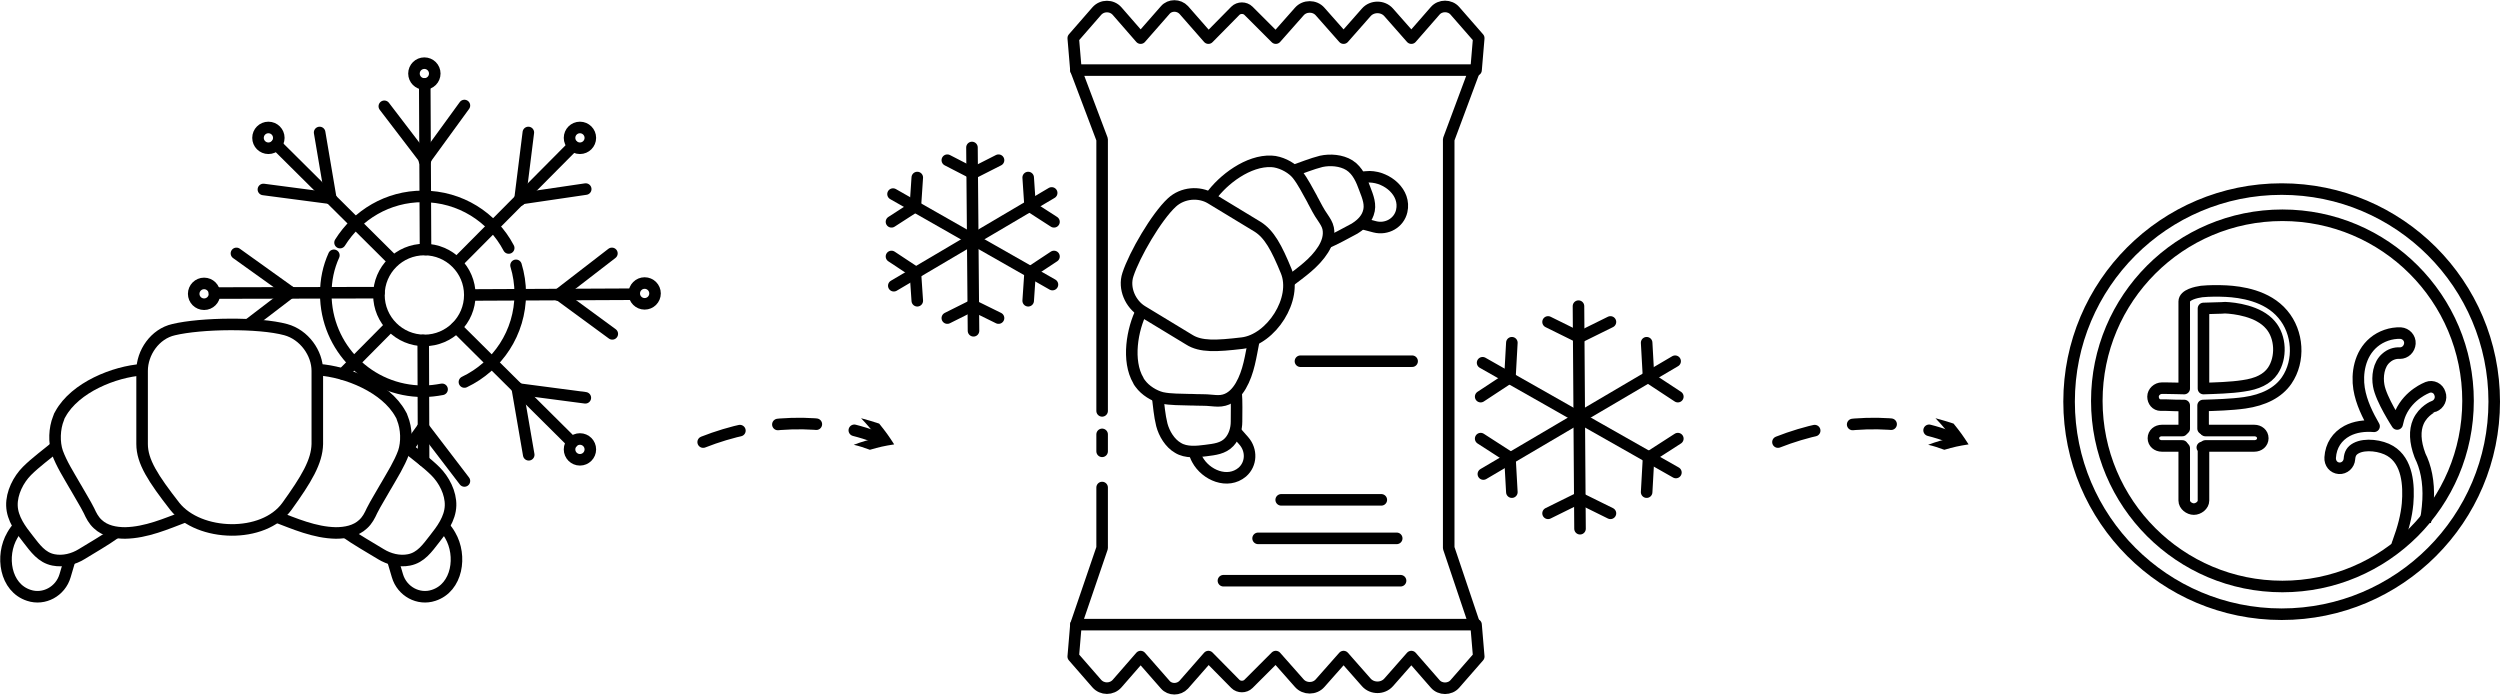
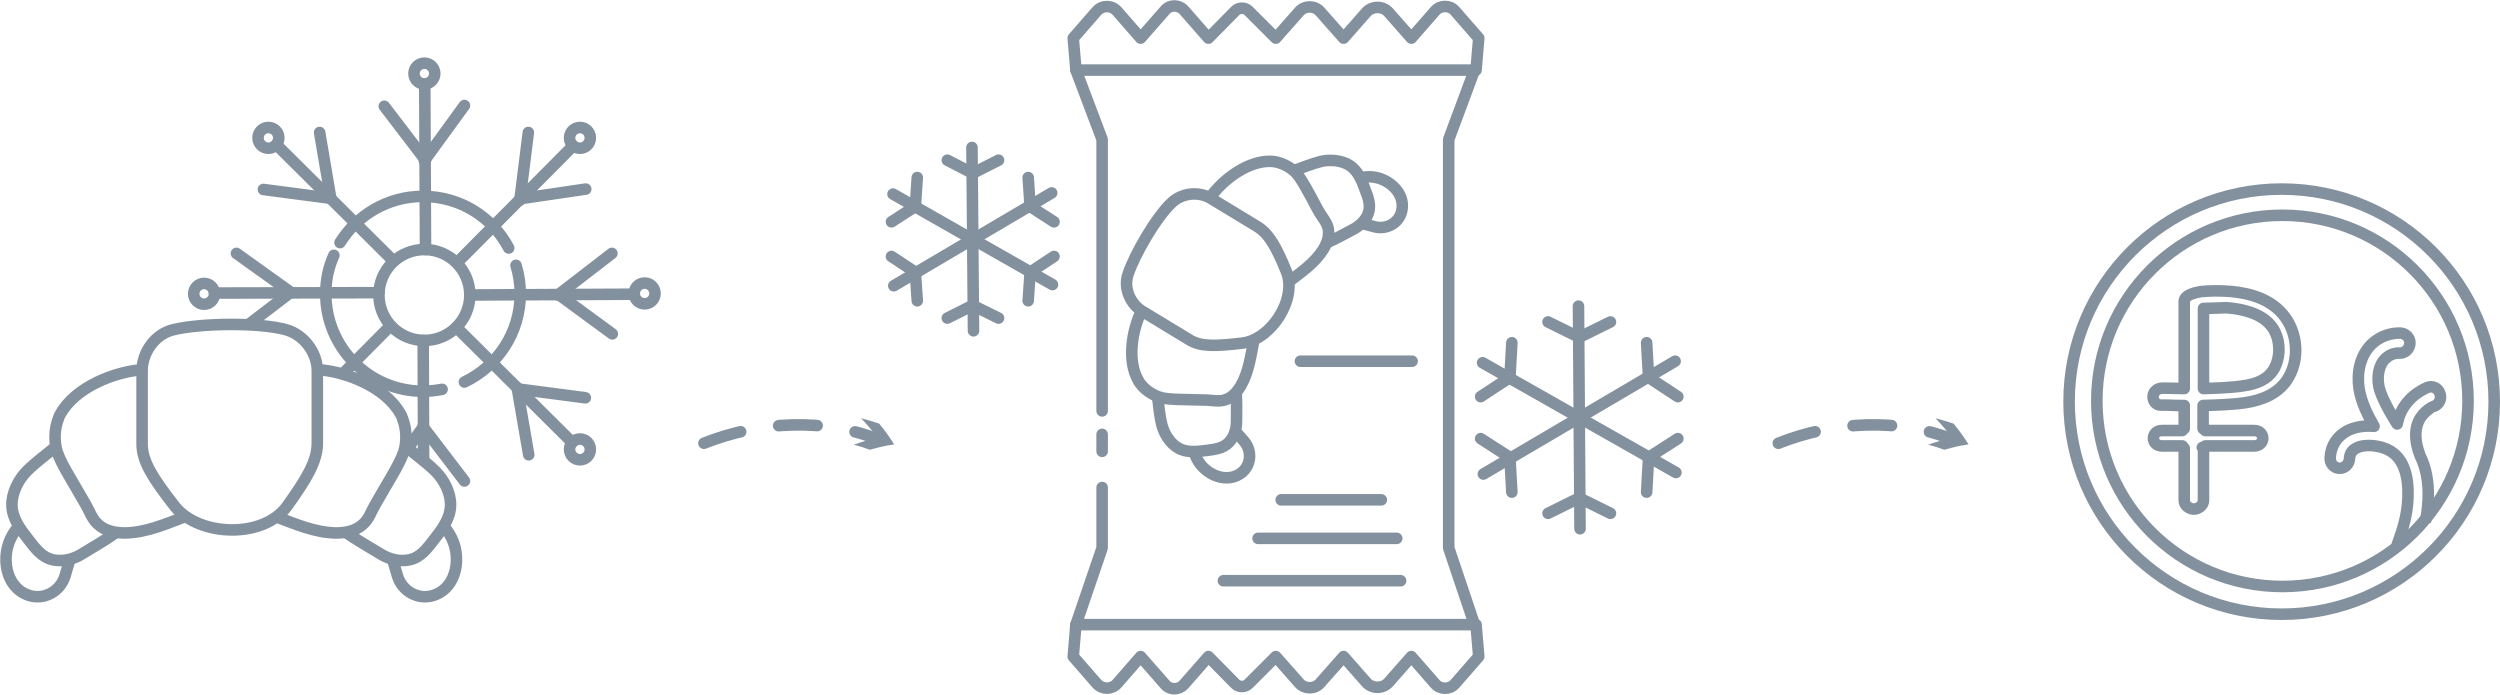
<svg xmlns="http://www.w3.org/2000/svg" version="1.1" id="Слой_1" x="0px" y="0px" viewBox="0 0 649.2 180.3" style="enable-background:new 0 0 649.2 180.3;" xml:space="preserve">
  <style type="text/css">
- 	.st0{fill:none;stroke:#000000;stroke-width:3;stroke-miterlimit:10;}
- 	.st1{fill:none;stroke:#000000;stroke-width:3;stroke-linecap:round;stroke-miterlimit:10;}
- 	.st2{fill:none;stroke:#000000;stroke-width:3;stroke-linecap:round;stroke-linejoin:round;stroke-miterlimit:10;}
- 	.st3{fill:none;stroke:#000000;stroke-width:3;stroke-linejoin:round;stroke-miterlimit:10;}
- 	.st4{fill:none;stroke:#000000;stroke-width:3;stroke-linecap:round;stroke-linejoin:round;stroke-dasharray:10,10;}
+ 	.st0{fill:none;stroke:#83919E;stroke-width:3;stroke-miterlimit:10;}
+ 	.st1{fill:none;stroke:#83919E;stroke-width:3;stroke-linecap:round;stroke-miterlimit:10;}
+ 	.st2{fill:none;stroke:#83919E;stroke-width:3;stroke-linecap:round;stroke-linejoin:round;stroke-miterlimit:10;}
+ 	.st3{fill:none;stroke:#83919E;stroke-width:3;stroke-linejoin:round;stroke-miterlimit:10;}
+ 	.st4{fill:none;stroke:#83919E;stroke-width:3;stroke-linecap:round;stroke-linejoin:round;stroke-dasharray:10,10;}
+ 	.st5{fill:#83919E;}
</style>
  <g>
    <g>
      <path class="st0" d="M74.5,131.5c-6.1,8.4-22.8,7.9-29.1,0c-5.6-7.2-8.5-11.6-8.5-16.2v-19c0-4.7,3.3-9.6,8.2-10.7    c7.1-1.7,22.1-1.9,29.1,0c4.8,1.3,8.2,6.1,8.2,10.7v19C82.3,119.9,79.6,124.4,74.5,131.5z" />
      <path class="st0" d="M37,96c-7.3,0.5-17.5,4.6-21.3,11.5c-0.2,0.3-0.4,0.7-0.5,1.1c-1.1,2.7-1.2,6.3-0.3,8.9    c1.1,3,2.9,5.8,4.5,8.6c0.1,0.2,0.2,0.3,0.3,0.5c1.1,2,2.4,4,3.4,6c0.6,1.3,1.2,2.5,2.3,3.5c1.9,1.8,4.6,2.3,7.1,2.3    c5.5-0.1,10.7-2.4,15.7-4.3" />
      <path class="st0" d="M82.7,96c7.3,0.5,17.5,4.6,21.3,11.5c0.2,0.3,0.4,0.7,0.5,1.1c1.1,2.7,1.2,6.3,0.3,8.9    c-1.1,3-2.9,5.8-4.5,8.6c-0.1,0.2-0.2,0.3-0.3,0.5c-1.1,2-2.4,4-3.4,6c-0.6,1.3-1.2,2.5-2.3,3.5c-1.9,1.8-4.6,2.3-7.1,2.3    c-5.5-0.1-10.7-2.4-15.7-4.3" />
      <path class="st0" d="M81.5,92" />
      <path class="st0" d="M29.8,138.5c-2.5,1.8-6,3.8-8.6,5.4c-2.1,1.3-4.8,2-7.3,1.5c-3.1-0.6-4.8-3.1-6.6-5.4    c-1.9-2.4-4.1-5.3-4.2-8.7C3,128,4.8,124.5,7,122.3c2.3-2.3,5.1-4.3,7.6-6.4" />
      <path class="st0" d="M89.9,138.3c2.5,1.8,6.4,4,9,5.6c2.1,1.3,4.8,2,7.3,1.5c3.1-0.6,4.8-3.1,6.6-5.4c1.9-2.4,4.1-5.3,4.2-8.7    c0.1-3.3-1.7-6.7-3.9-8.9c-2.3-2.3-5.4-4.5-7.9-6.6" />
      <path class="st0" d="M18.2,145.1l-1.3,4.4c-1.2,4.1-5.5,6.4-9.4,5.1c-6.2-2-7.4-10.3-4.3-15.6c0.5-0.9,1.1-1.7,1.8-2.4" />
      <path class="st0" d="M101.9,145.1l1.3,4.4c1.2,4.1,5.5,6.4,9.4,5.1c6.2-2,7.4-10.3,4.3-15.6c-0.5-0.9-1.1-1.7-1.8-2.4" />
    </g>
    <path class="st1" d="M61.5,86.7" />
    <path class="st1" d="M114.8,101.1" />
    <g>
      <line class="st1" x1="148.8" y1="37.9" x2="118.8" y2="68.1" />
      <circle class="st1" cx="150.6" cy="35.8" r="2.7" />
      <line class="st1" x1="135.1" y1="51.6" x2="152.1" y2="49.1" />
      <line class="st1" x1="135" y1="52" x2="137.2" y2="34.4" />
      <line class="st1" x1="164.6" y1="76.4" x2="122.5" y2="76.6" />
      <circle class="st1" cx="167.4" cy="76.2" r="2.7" />
      <line class="st1" x1="145.5" y1="76.8" x2="159" y2="86.7" />
      <line class="st1" x1="144.9" y1="76.6" x2="158.9" y2="65.8" />
      <line class="st1" x1="148.6" y1="114.9" x2="118.5" y2="85" />
      <circle class="st1" cx="150.6" cy="116.7" r="2.7" />
      <line class="st1" x1="134.3" y1="100.7" x2="137.3" y2="118.1" />
      <line class="st1" x1="134.5" y1="101" x2="152" y2="103.3" />
      <line class="st1" x1="110" y1="119.6" x2="109.9" y2="88.4" />
      <line class="st1" x1="109.9" y1="110.9" x2="105.7" y2="116.7" />
      <line class="st1" x1="109.9" y1="110.9" x2="120.6" y2="124.9" />
      <line class="st1" x1="89" y1="97.1" x2="101.2" y2="84.8" />
      <line class="st1" x1="55.7" y1="76.1" x2="98.4" y2="76" />
      <circle class="st1" cx="53" cy="76.3" r="2.7" />
      <line class="st1" x1="75.5" y1="75.9" x2="61.4" y2="65.8" />
      <line class="st1" x1="75.5" y1="75.9" x2="64.9" y2="84" />
      <line class="st1" x1="71.8" y1="37.6" x2="101.7" y2="67.3" />
      <circle class="st1" cx="69.7" cy="35.8" r="2.7" />
      <line class="st1" x1="85.9" y1="51.5" x2="83" y2="34.4" />
      <line class="st1" x1="85.9" y1="51.5" x2="68.4" y2="49.2" />
      <line class="st1" x1="110.3" y1="21.8" x2="110.5" y2="64.8" />
      <circle class="st1" cx="110.2" cy="19.1" r="2.7" />
      <line class="st1" x1="110.2" y1="41.7" x2="120.6" y2="27.4" />
      <line class="st1" x1="110.5" y1="41.6" x2="99.8" y2="27.6" />
      <circle class="st1" cx="110.2" cy="76.6" r="11.8" />
      <path class="st1" d="M88.3,63c4.5-7.2,12.4-12,21.5-12c9.7,0,18.1,5.4,22.3,13.4" />
      <path class="st1" d="M114.8,101.1c-1.6,0.3-3.2,0.5-4.9,0.5c-14,0-25.3-11.3-25.3-25.3c0-3.6,0.7-6.9,2.1-10" />
      <path class="st1" d="M134,68.9c0.7,2.3,1.1,4.8,1.1,7.4c0,10.1-5.9,18.8-14.5,22.9" />
    </g>
  </g>
  <g>
    <circle class="st0" cx="592.5" cy="104.3" r="55.2" />
    <circle class="st0" cx="592.7" cy="104.1" r="48.2" />
    <g>
      <path class="st2" d="M572.2,116.3V130c0,1.2-1.3,2.2-2.5,2.2c-1.2,0-2.5-1-2.5-2.2v-13.6 M571.9,116.2L571.9,116.2 M572.4,111.5    L572.4,111.5 M572.3,111L572.3,111 M567.2,111.3v-6c-1,0-2.9,0-4.7-0.1l-1.4,0c-1.2,0-2-1-2-2.2c0-1.2,1.1-2.2,2.3-2.2l1.1,0    c1.8,0,3.7,0.1,4.7,0.1c0,0,0-22.5,0-22.6c0-1.8,3.2-2.4,4.5-2.6c2.1-0.2,4.3-0.2,6.4-0.1c3.7,0.2,10.6,1.1,14.7,6    c4,4.7,4.5,12.1,1,17.2c-2.2,3.2-6,5.1-10.9,5.8c-3.5,0.5-7.8,0.6-10.8,0.7v6 M572.2,80.1v20.8c3-0.1,7.1-0.2,10.3-0.7    c3.6-0.5,6.2-1.7,7.7-3.9c2.3-3.4,2.1-8.8-0.6-11.9c-3.1-3.7-9.4-4.4-11.8-4.5C577.1,80,574.2,80,572.2,80.1z" />
      <path class="st2" d="M566.7,115.8h-5.3c-1.2,0-2.2-0.8-2.2-2s1-2,2.2-2h5.3l0,0l0,0l0,0" />
      <path class="st2" d="M572.7,111.8h12.7c1.2,0,2.2,0.8,2.2,2s-1,2-2.2,2h-12.7" />
    </g>
    <path class="st3" d="M622.5,142c0-0.4,0-0.7,0.2-1.1c1.4-3.8,2.2-6.9,2.5-10.1c0.4-4.8,0-11-4.5-13.7c-2.3-1.4-6.5-2-8.9-0.7   c-1.1,0.6-1.6,1.4-1.7,2.8c-0.1,1.4-1.3,2.5-2.7,2.4c-1.4-0.1-2.4-1.3-2.3-2.8c0.2-3.1,1.8-5.5,4.4-6.9c2.1-1.1,4.5-1.4,7-1.2l0,0   c-1.6-2.8-3.3-6.1-3.9-9.8c-0.6-3.8,0.1-8.9,3.8-12c1.9-1.6,4.5-2.5,7-2.4c1.4,0.1,2.5,1.3,2.4,2.7c-0.1,1.4-1.2,2.5-2.6,2.5   c-1.3-0.1-2.6,0.4-3.5,1.2c-2.1,1.7-2.4,5-2,7.2c0.6,3.6,4.8,10,4.8,10c0.2-1,0.5-2,0.9-2.9c2.2-4.8,6.8-6.5,7-6.6   c1.3-0.5,2.8,0.2,3.2,1.6c0.5,1.3-0.2,2.8-1.5,3.3c-0.1,0-2.8,1.1-4.1,4c-1,2.3-0.9,5.2,0.4,8.7c0.1,0.3,0.5,1.1,0.5,1.1   c1.4,3.3,2,7.4,1.5,12.3c-0.1,1.3-0.3,2.6-0.6,3.9" />
    <path class="st0" d="M624.6,108.5" />
  </g>
  <g>
    <g>
-       <path class="st4" d="M182.6,114.8c14.5-5.7,31.4-6.8,46.1-0.8" />
+       <path class="st4" d="M182.8,115.1c14.4-5.7,31.2-6.7,45.8-0.8" />
      <g>
-         <path d="M221.7,115.5c2.4-0.9,3.6-1.2,6.2-1.8c-1.6-2.1-2.4-3.1-4.3-5.1c1.9,0.5,2.8,0.8,4.7,1.4c1.7,2.1,2.5,3.2,3.9,5.4     c-2.6,0.4-3.9,0.7-6.3,1.4C224.2,116.2,223.4,115.9,221.7,115.5z" />
+         <path class="st5" d="M221.7,115.5c2.4-0.9,3.6-1.2,6.2-1.8c-1.6-2.1-2.4-3.1-4.3-5.1c1.9,0.5,2.8,0.8,4.7,1.4     c1.7,2.1,2.5,3.2,3.9,5.4c-2.6,0.4-3.9,0.7-6.3,1.4C224.2,116.2,223.4,115.9,221.7,115.5z" />
      </g>
    </g>
  </g>
  <g>
    <g>
-       <path class="st4" d="M461.7,114.8c14.5-5.7,31.4-6.8,46.1-0.8" />
+       <path class="st4" d="M461.8,115.1c14.4-5.7,31.2-6.7,45.8-0.8" />
      <g>
-         <path d="M500.7,115.5c2.4-0.9,3.6-1.2,6.2-1.8c-1.6-2.1-2.4-3.1-4.3-5.1c1.9,0.5,2.8,0.8,4.7,1.4c1.7,2.1,2.5,3.2,3.9,5.4     c-2.6,0.4-3.9,0.7-6.3,1.4C503.2,116.2,502.4,115.9,500.7,115.5z" />
+         <path class="st5" d="M500.7,115.5c2.4-0.9,3.6-1.2,6.2-1.8c-1.6-2.1-2.4-3.1-4.3-5.1c1.9,0.5,2.8,0.8,4.7,1.4     c1.7,2.1,2.5,3.2,3.9,5.4c-2.6,0.4-3.9,0.7-6.3,1.4C503.2,116.2,502.4,115.9,500.7,115.5z" />
      </g>
    </g>
  </g>
  <g>
    <g>
      <path class="st0" d="M334,70.4c3,7.2-3.9,17.8-11.4,18.7c-6.8,0.8-10.8,1-13.8-0.9l-12.2-7.4c-3-1.8-4.9-5.9-3.7-9.5    c1.7-5.2,7.4-15,11.4-18.7c2.8-2.6,7.1-2.9,10.1-1.1l12.2,7.4C329.6,60.8,331.5,64.3,334,70.4z" />
      <path class="st0" d="M296.5,80.6c-2.5,4.9-3.9,13.1-0.9,18.2c0.1,0.3,0.3,0.5,0.5,0.8c1.3,1.8,3.6,3.2,5.6,3.7    c2.3,0.5,4.9,0.4,7.3,0.5c0.2,0,0.3,0,0.5,0c1.7,0.1,3.5,0,5.2,0.2c1.1,0.1,2.1,0.2,3.2-0.1c1.9-0.5,3.3-2,4.3-3.7    c2.1-3.6,2.6-7.8,3.4-11.8" />
      <path class="st0" d="M314.4,51.1c3.2-4.5,9.8-9.5,15.8-9.2c0.3,0,0.6,0.1,0.9,0.1c2.2,0.4,4.5,1.7,5.8,3.3    c1.5,1.9,2.6,4.2,3.8,6.3c0.1,0.1,0.1,0.3,0.2,0.4c0.8,1.5,1.6,3.1,2.6,4.5c0.6,0.9,1.2,1.8,1.4,2.8c0.4,2-0.3,3.9-1.3,5.5    c-2.2,3.5-5.7,5.9-9,8.4" />
      <path class="st0" d="M311.3,50.4" />
      <path class="st0" d="M321,101.9c0.2,2.3,0.1,5.4,0.1,7.6c0,1.9-0.6,3.9-1.9,5.3c-1.6,1.7-3.8,1.9-6.1,2.2    c-2.3,0.3-5.1,0.6-7.2-0.7c-2.1-1.2-3.6-3.7-4.2-6c-0.6-2.4-0.8-5-1.1-7.4" />
      <path class="st0" d="M344.4,63.1c2.1-0.9,5.1-2.5,7.1-3.6c1.6-0.9,3.2-2.3,3.8-4.1c0.8-2.2-0.1-4.3-0.9-6.4    c-0.8-2.2-1.8-4.7-4-6.1c-2.1-1.3-5-1.5-7.3-1c-2.4,0.6-5.1,1.7-7.4,2.5" />
      <path class="st0" d="M320.7,111.9l2.3,2.6c2.1,2.4,2,6-0.4,8.1c-3.8,3.2-9.5,0.8-11.7-3.3c-0.4-0.7-0.6-1.4-0.8-2.1" />
      <path class="st0" d="M353.6,58l3.4,0.9c3.1,0.8,6.3-1,7-4.1c1.1-4.8-3.7-8.8-8.3-8.9c-0.8,0-1.5,0.1-2.2,0.2" />
    </g>
    <path class="st2" d="M286.2,117.2" />
    <polyline class="st2" points="286.2,106.7 286.2,36.2 279.4,18.2 382.9,18.2 376.2,36.2 376.2,142.3 382.9,162.2 279.4,162.2    286.2,142.3 286.2,126.6  " />
    <line class="st2" x1="286.2" y1="117.2" x2="286.2" y2="112.8" />
    <path class="st2" d="M279.4,18.2l-0.7-8.3l6.1-7c1.4-1.6,3.9-1.6,5.3,0l6.1,7l6.4-7.3c1.2-1.4,3.5-1.4,4.8,0l6.4,7.3l7-7.1   c0.9-0.9,2.5-0.9,3.4,0l7.1,7.1l6.1-6.9c1.4-1.6,4-1.6,5.4,0l6.1,6.9l5.9-6.7c1.5-1.7,4.3-1.7,5.8,0l5.9,6.7l6.2-7.1   c1.3-1.5,3.8-1.5,5.1,0l6.2,7.1l-0.7,8.3" />
    <path class="st2" d="M279.4,162.2l-0.7,8.3l6.1,7c1.4,1.6,3.9,1.6,5.3,0l6.1-7l6.4,7.3c1.2,1.4,3.5,1.4,4.8,0l6.4-7.3l7,7.1   c0.9,0.9,2.5,0.9,3.4,0l7.1-7.1l6.1,6.9c1.4,1.6,4,1.6,5.4,0l6.1-6.9l5.9,6.7c1.5,1.7,4.3,1.7,5.8,0l5.9-6.7l6.2,7.1   c1.3,1.5,3.8,1.5,5.1,0l6.2-7.1l-0.7-8.3" />
    <line class="st1" x1="317.7" y1="150.8" x2="363.7" y2="150.8" />
    <line class="st1" x1="326.7" y1="139.8" x2="362.7" y2="139.8" />
    <line class="st1" x1="332.7" y1="129.8" x2="358.7" y2="129.8" />
    <line class="st1" x1="337.7" y1="93.8" x2="366.7" y2="93.8" />
    <g>
      <g>
        <line class="st1" x1="435" y1="93.8" x2="410.7" y2="108.1" />
        <line class="st1" x1="428.1" y1="98" x2="435.7" y2="103" />
        <line class="st1" x1="428.1" y1="98" x2="427.6" y2="89" />
      </g>
      <g>
        <line class="st1" x1="435.2" y1="122.7" x2="410.7" y2="108.8" />
        <line class="st1" x1="428.1" y1="118.8" x2="427.6" y2="127.8" />
        <line class="st1" x1="428.1" y1="118.8" x2="435.7" y2="113.9" />
      </g>
      <g>
        <line class="st1" x1="410.3" y1="137.3" x2="410.1" y2="109.1" />
        <line class="st1" x1="410.1" y1="129.3" x2="402" y2="133.3" />
        <line class="st1" x1="410.1" y1="129.3" x2="418.2" y2="133.3" />
      </g>
      <g>
        <line class="st1" x1="385.2" y1="123.1" x2="409.5" y2="108.8" />
        <line class="st1" x1="392.1" y1="118.8" x2="384.5" y2="113.9" />
        <line class="st1" x1="392.1" y1="118.8" x2="392.6" y2="127.8" />
      </g>
      <g>
        <line class="st1" x1="385" y1="94.2" x2="409.5" y2="108.1" />
        <line class="st1" x1="392.1" y1="98" x2="392.6" y2="89" />
        <line class="st1" x1="392.1" y1="98" x2="384.5" y2="103" />
      </g>
      <g>
        <line class="st1" x1="409.9" y1="79.5" x2="410.1" y2="107.8" />
        <line class="st1" x1="410.1" y1="87.6" x2="418.2" y2="83.6" />
        <line class="st1" x1="410.1" y1="87.6" x2="402" y2="83.6" />
      </g>
    </g>
    <g>
      <g>
        <line class="st1" x1="273.1" y1="50.1" x2="253.1" y2="61.9" />
        <line class="st1" x1="267.5" y1="53.6" x2="273.7" y2="57.6" />
        <line class="st1" x1="267.5" y1="53.6" x2="267" y2="46.1" />
      </g>
      <g>
        <line class="st1" x1="273.3" y1="73.9" x2="253.1" y2="62.4" />
        <line class="st1" x1="267.5" y1="70.7" x2="267" y2="78.1" />
        <line class="st1" x1="267.5" y1="70.7" x2="273.7" y2="66.6" />
      </g>
      <g>
        <line class="st1" x1="252.8" y1="85.9" x2="252.6" y2="62.7" />
        <line class="st1" x1="252.6" y1="79.3" x2="246" y2="82.6" />
        <line class="st1" x1="252.6" y1="79.3" x2="259.3" y2="82.6" />
      </g>
      <g>
        <line class="st1" x1="232.1" y1="74.2" x2="252.1" y2="62.4" />
        <line class="st1" x1="237.7" y1="70.7" x2="231.5" y2="66.6" />
        <line class="st1" x1="237.7" y1="70.7" x2="238.2" y2="78.1" />
      </g>
      <g>
        <line class="st1" x1="231.9" y1="50.4" x2="252.1" y2="61.9" />
        <line class="st1" x1="237.7" y1="53.6" x2="238.2" y2="46.1" />
        <line class="st1" x1="237.7" y1="53.6" x2="231.5" y2="57.6" />
      </g>
      <g>
        <line class="st1" x1="252.4" y1="38.3" x2="252.6" y2="61.6" />
        <line class="st1" x1="252.6" y1="45" x2="259.3" y2="41.6" />
        <line class="st1" x1="252.6" y1="45" x2="246" y2="41.6" />
      </g>
    </g>
  </g>
</svg>
